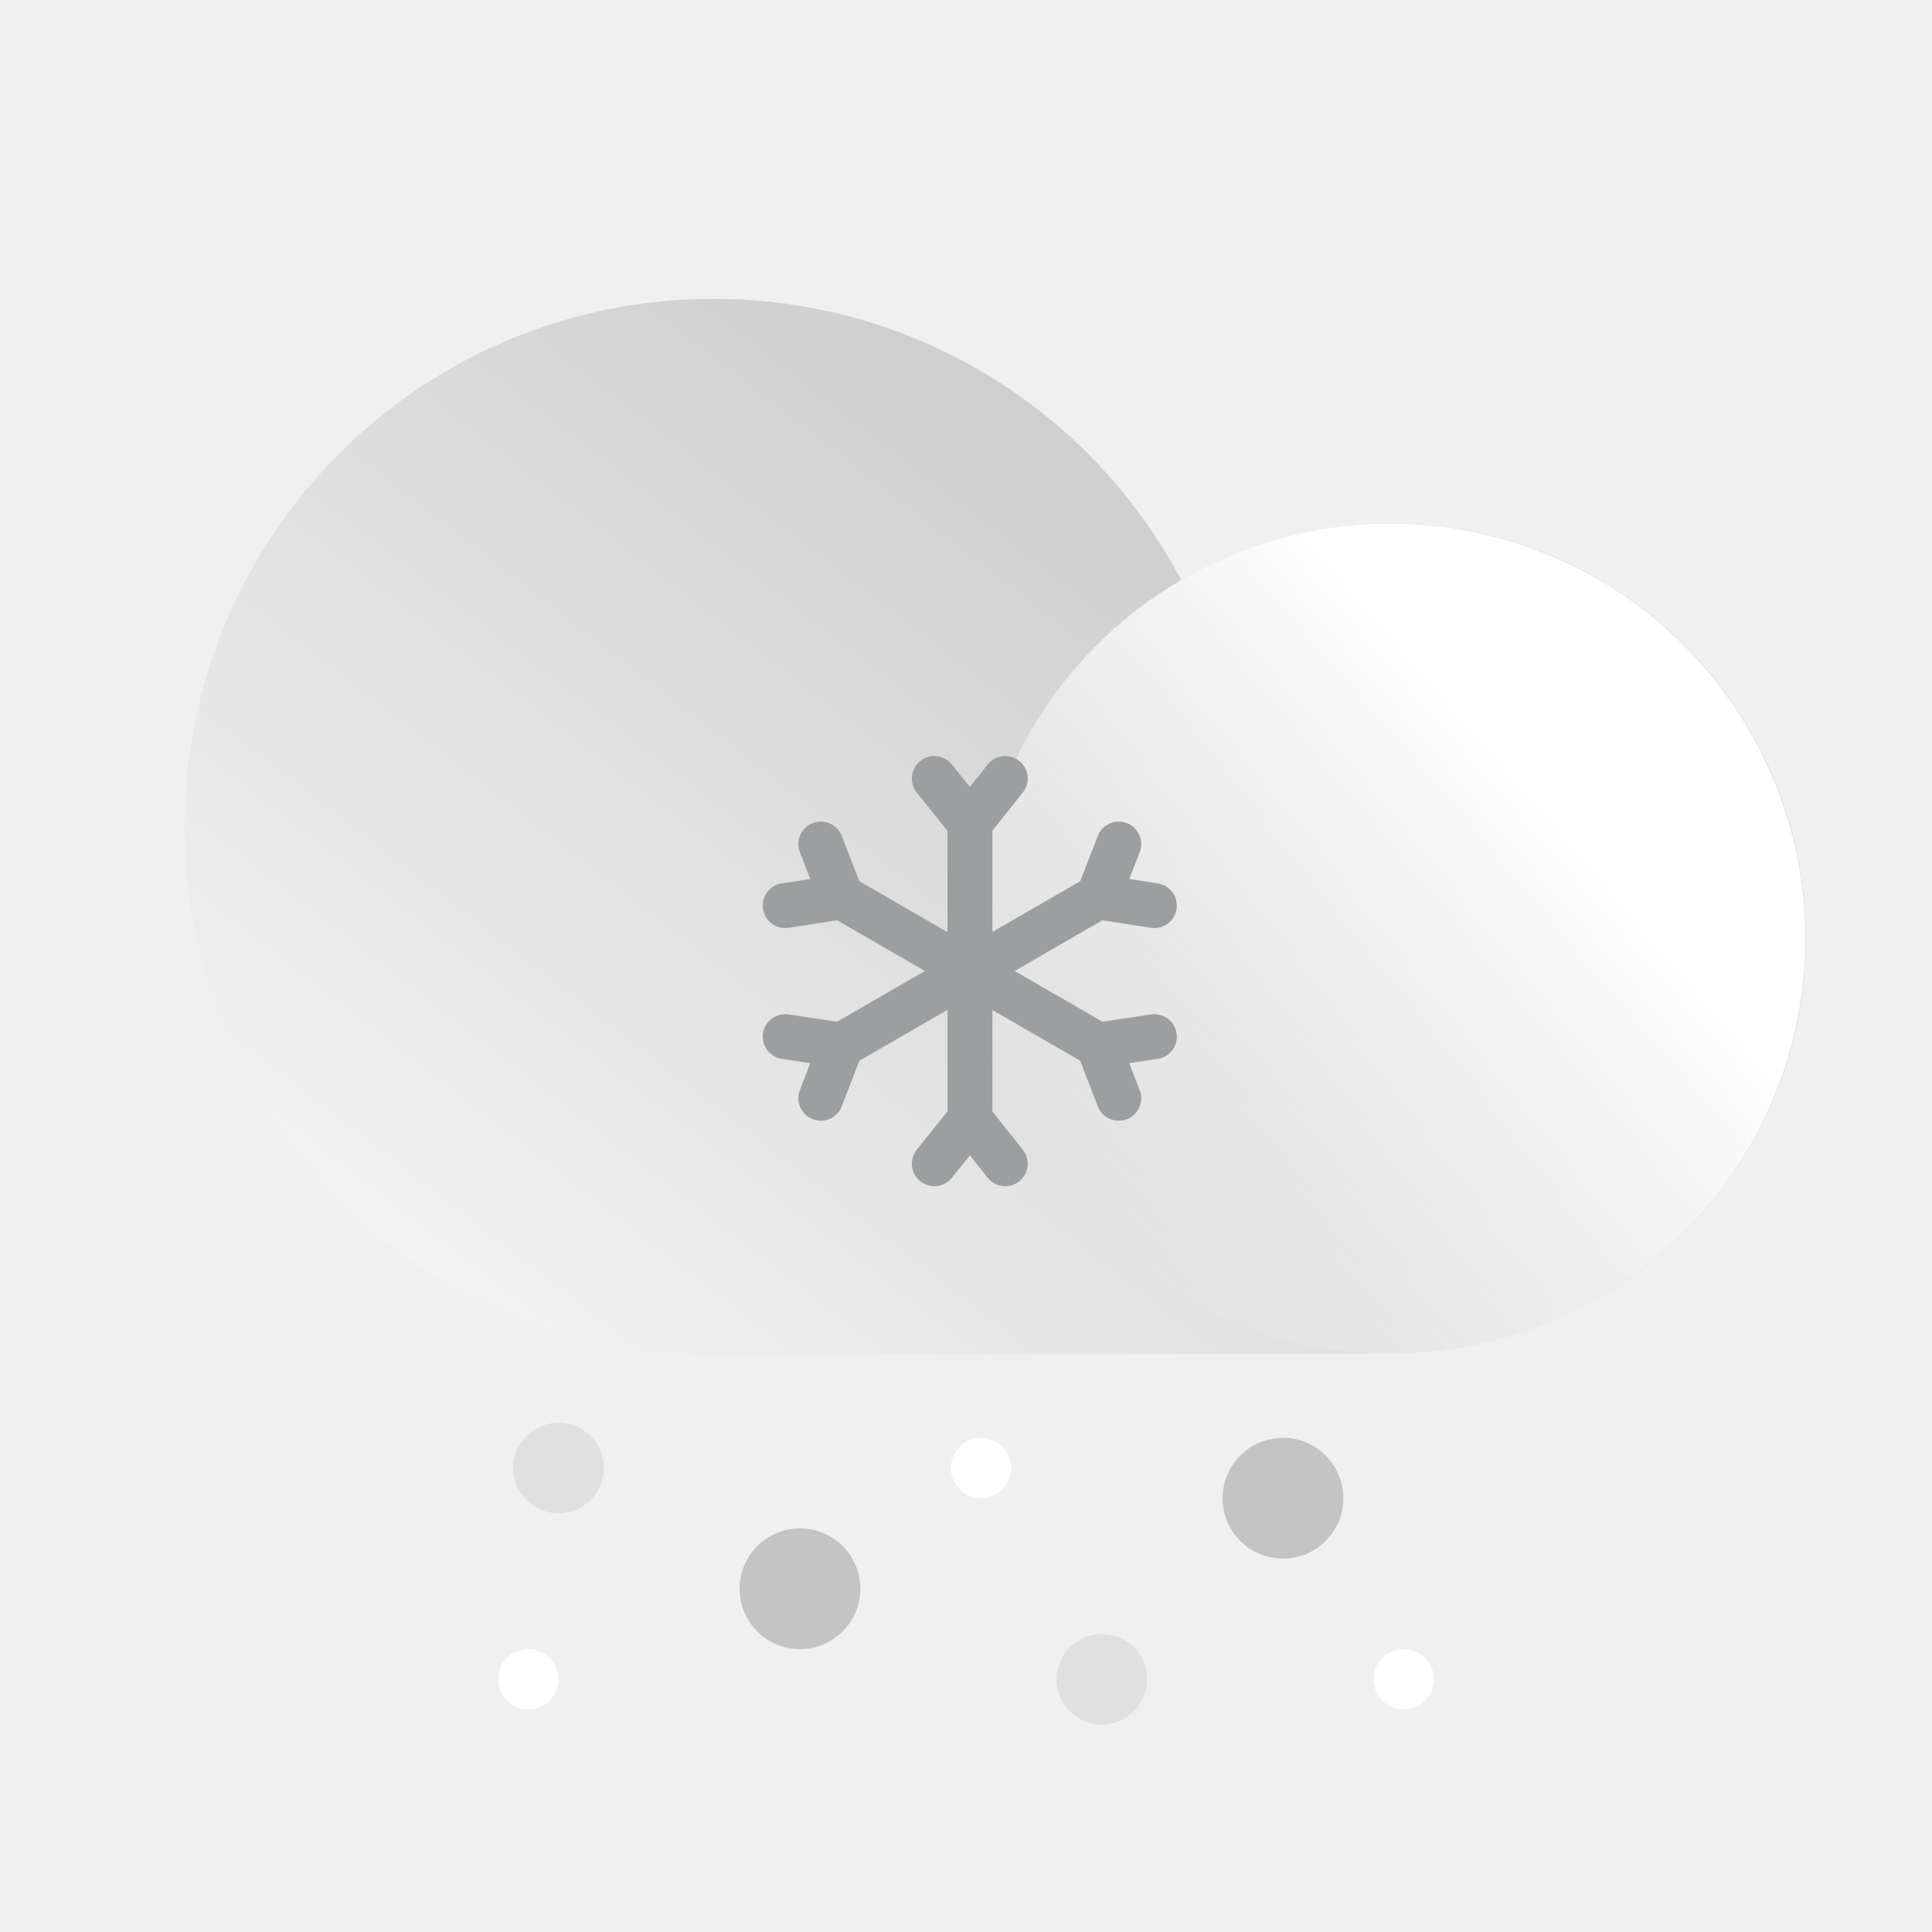
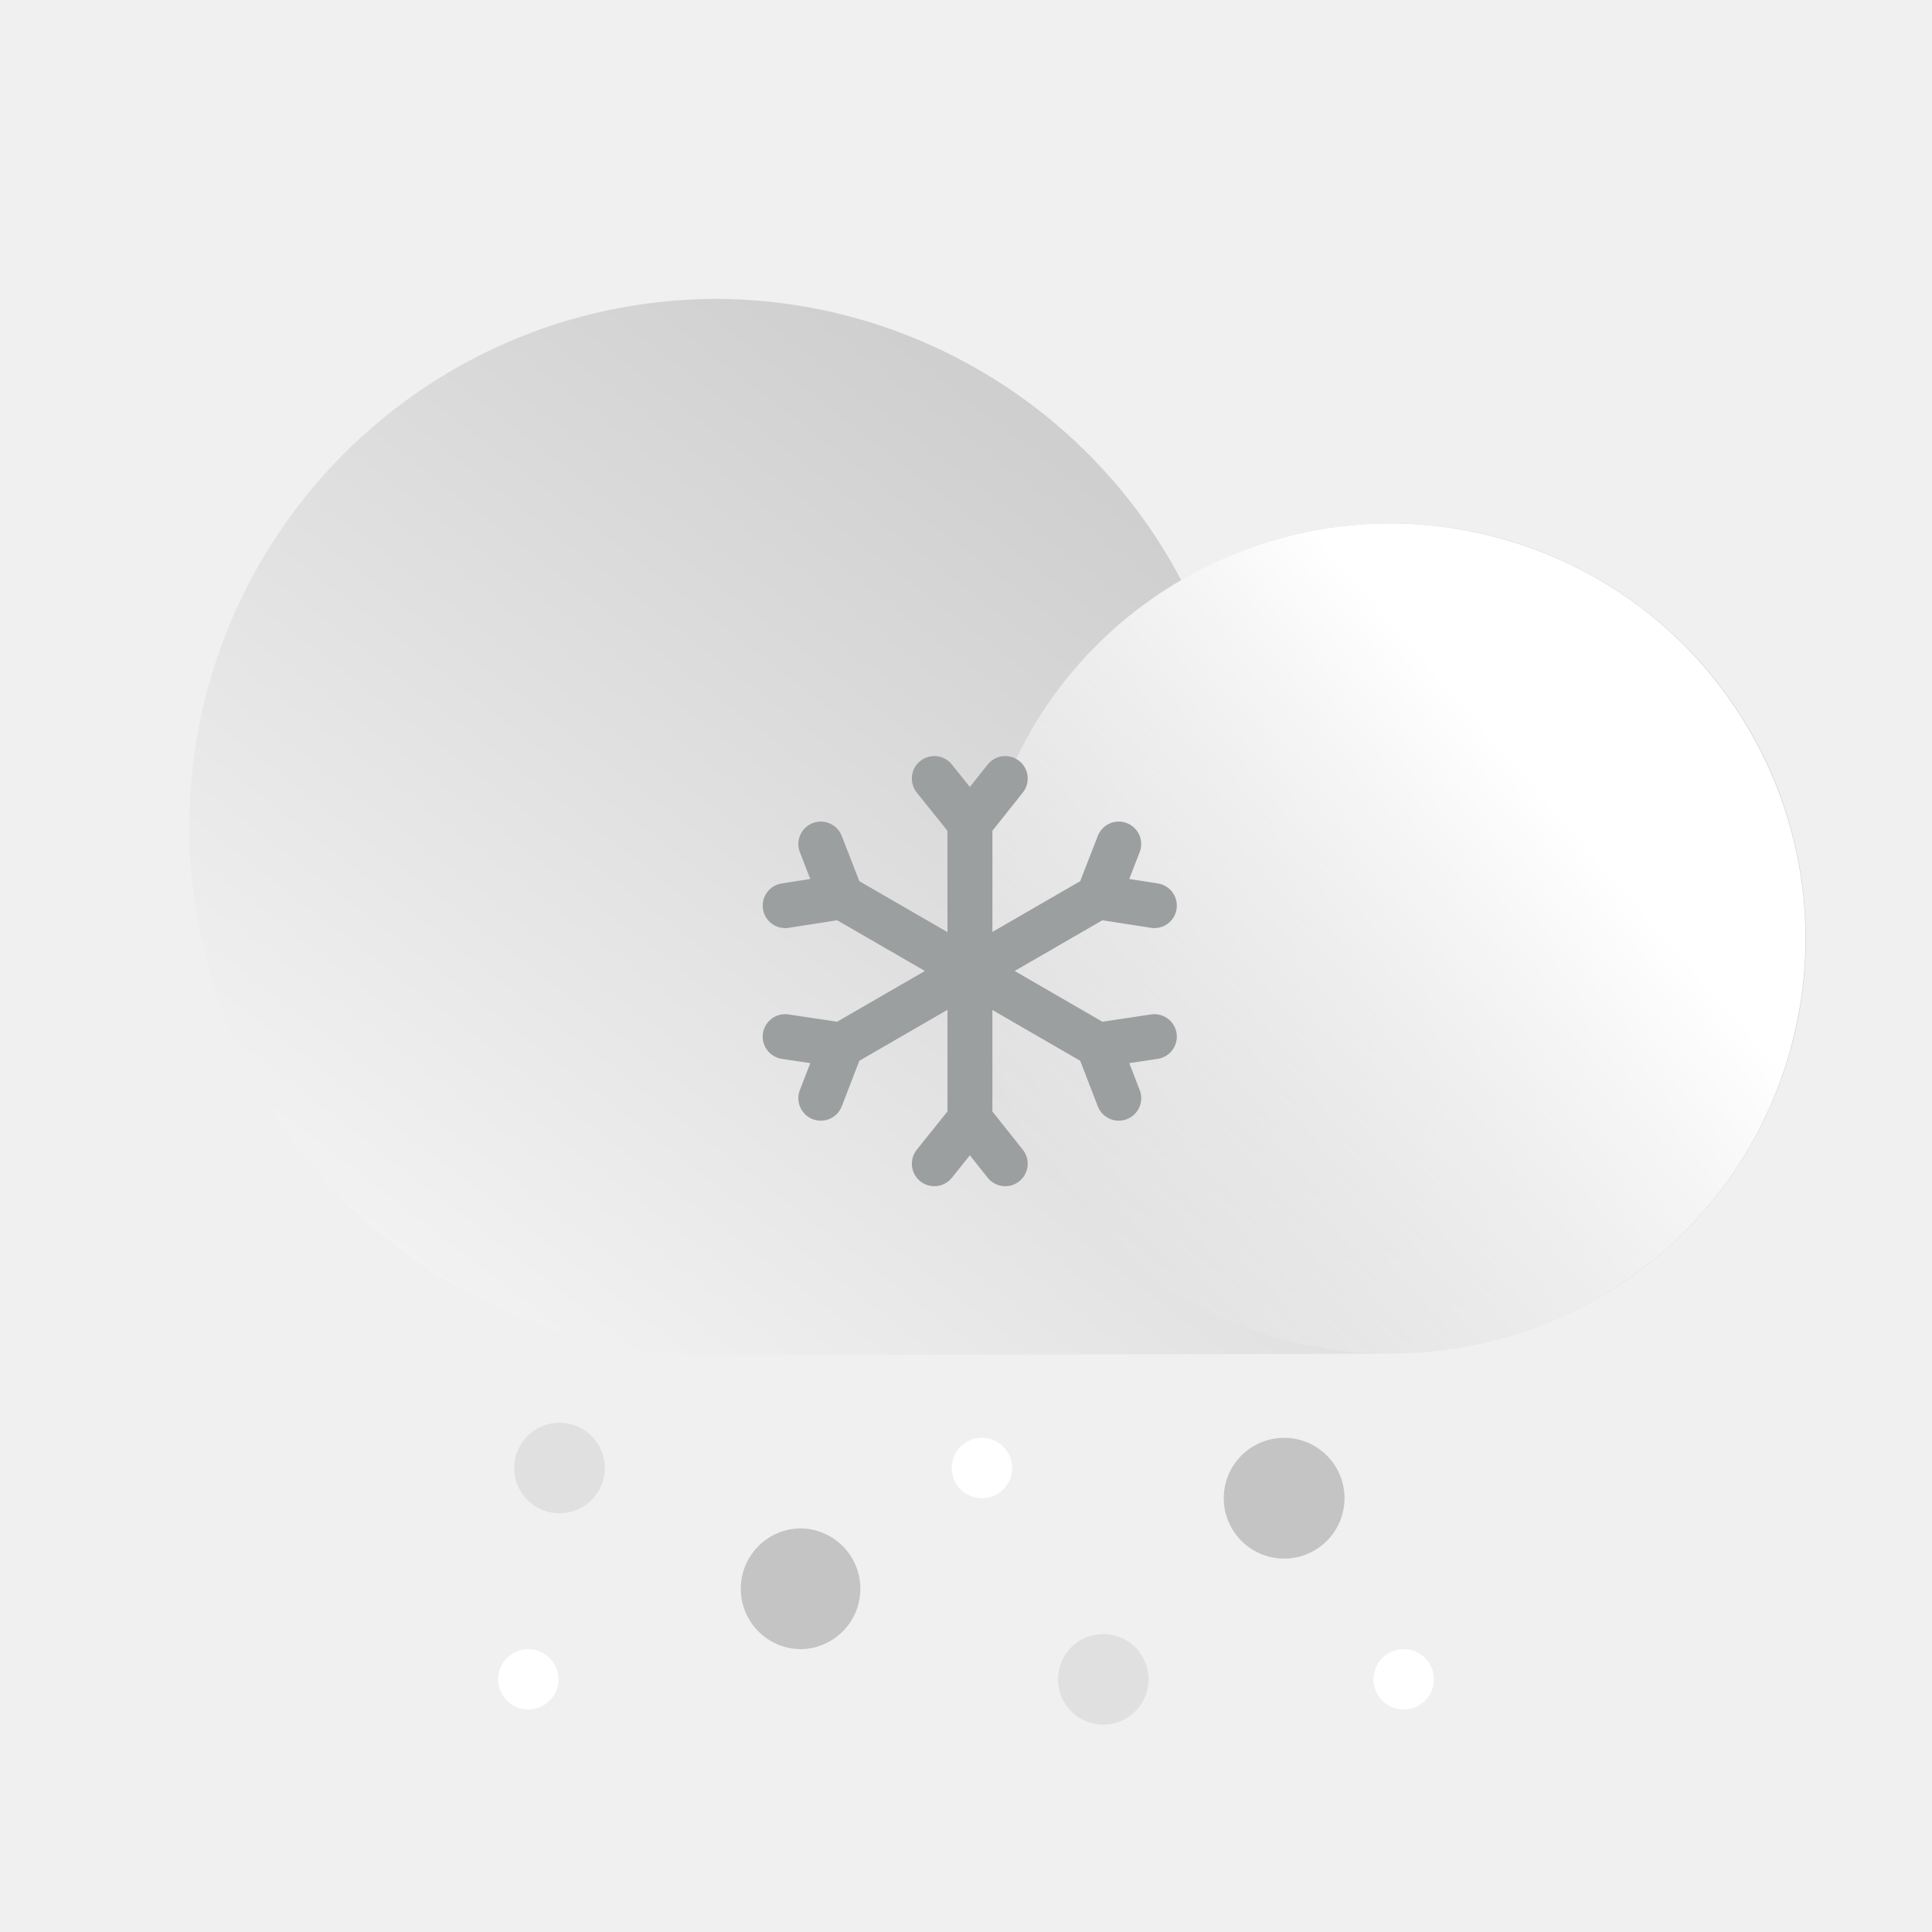
- <svg xmlns="http://www.w3.org/2000/svg" width="86" height="86" viewBox="0 0 86 86" fill="none">
-   <path d="M31.793 13.303C36.07 13.302 40.266 14.467 43.929 16.674C47.592 18.881 50.583 22.046 52.581 25.827C55.035 24.392 57.786 23.543 60.622 23.346C63.457 23.148 66.3 23.607 68.929 24.687C71.558 25.768 73.902 27.44 75.78 29.574C77.657 31.708 79.016 34.247 79.753 36.992C80.489 39.737 80.582 42.615 80.024 45.403C79.466 48.19 78.273 50.81 76.537 53.061C74.802 55.312 72.57 57.132 70.016 58.379C67.462 59.627 64.655 60.268 61.813 60.254L31.726 60.334C25.489 60.334 19.508 57.857 15.098 53.447C10.688 49.037 8.21 43.056 8.21 36.819C8.21 30.582 10.688 24.601 15.098 20.191C19.508 15.781 25.489 13.303 31.726 13.303H31.793Z" fill="url(#paint0_linear)" />
-   <path d="M79.681 46.755C82.427 36.927 76.686 26.734 66.858 23.988C57.03 21.242 46.837 26.983 44.091 36.811C41.345 46.639 47.086 56.832 56.914 59.578C66.742 62.324 76.935 56.583 79.681 46.755Z" fill="url(#paint1_linear)" />
-   <path d="M43.175 36.416V50.028" stroke="#9C9FA0" stroke-width="2" stroke-miterlimit="10" stroke-linecap="round" />
-   <path d="M44.747 34.655L43.175 36.631L41.589 34.655" stroke="#9C9FA0" stroke-width="2" stroke-miterlimit="10" stroke-linecap="round" />
-   <path d="M41.589 51.802L43.175 49.826L44.747 51.802" stroke="#9C9FA0" stroke-width="2" stroke-miterlimit="10" stroke-linecap="round" />
-   <path d="M49.06 39.815L37.276 46.628" stroke="#9C9FA0" stroke-width="2" stroke-miterlimit="10" stroke-linecap="round" />
-   <path d="M51.385 40.312L48.886 39.923L49.799 37.571" stroke="#9C9FA0" stroke-width="2" stroke-miterlimit="10" stroke-linecap="round" />
-   <path d="M34.951 46.144L37.45 46.521L36.537 48.886" stroke="#9C9FA0" stroke-width="2" stroke-miterlimit="10" stroke-linecap="round" />
-   <path d="M49.06 46.628L37.276 39.815" stroke="#9C9FA0" stroke-width="2" stroke-miterlimit="10" stroke-linecap="round" />
-   <path d="M49.799 48.886L48.886 46.521L51.385 46.144" stroke="#9C9FA0" stroke-width="2" stroke-miterlimit="10" stroke-linecap="round" />
-   <path d="M36.537 37.571L37.45 39.923L34.951 40.312" stroke="#9C9FA0" stroke-width="2" stroke-miterlimit="10" stroke-linecap="round" />
-   <path d="M35.609 73.409C37.094 73.409 38.297 72.206 38.297 70.722C38.297 69.237 37.094 68.034 35.609 68.034C34.125 68.034 32.922 69.237 32.922 70.722C32.922 72.206 34.125 73.409 35.609 73.409Z" fill="#C4C4C4" />
-   <path d="M49.047 76.768C50.16 76.768 51.062 75.866 51.062 74.753C51.062 73.64 50.16 72.737 49.047 72.737C47.934 72.737 47.031 73.64 47.031 74.753C47.031 75.866 47.934 76.768 49.047 76.768Z" fill="#E0E0E0" />
-   <path d="M24.859 67.362C25.973 67.362 26.875 66.46 26.875 65.347C26.875 64.233 25.973 63.331 24.859 63.331C23.746 63.331 22.844 64.233 22.844 65.347C22.844 66.46 23.746 67.362 24.859 67.362Z" fill="#E0E0E0" />
-   <path d="M43.672 66.69C44.414 66.69 45.016 66.089 45.016 65.347C45.016 64.604 44.414 64.003 43.672 64.003C42.93 64.003 42.328 64.604 42.328 65.347C42.328 66.089 42.93 66.69 43.672 66.69Z" fill="white" />
-   <path d="M62.484 76.097C63.227 76.097 63.828 75.495 63.828 74.753C63.828 74.011 63.227 73.409 62.484 73.409C61.742 73.409 61.141 74.011 61.141 74.753C61.141 75.495 61.742 76.097 62.484 76.097Z" fill="white" />
-   <path d="M23.516 76.097C24.258 76.097 24.859 75.495 24.859 74.753C24.859 74.011 24.258 73.409 23.516 73.409C22.773 73.409 22.172 74.011 22.172 74.753C22.172 75.495 22.773 76.097 23.516 76.097Z" fill="white" />
-   <path d="M57.109 69.378C58.594 69.378 59.797 68.175 59.797 66.69C59.797 65.206 58.594 64.003 57.109 64.003C55.625 64.003 54.422 65.206 54.422 66.69C54.422 68.175 55.625 69.378 57.109 69.378Z" fill="#C4C4C4" />
+ <svg xmlns="http://www.w3.org/2000/svg" width="86" height="86" fill="none">
+   <path d="M31.793 13.303a23.502 23.502 0 0120.788 12.524 18.477 18.477 0 119.232 34.427l-30.087.08a23.516 23.516 0 010-47.03h.067z" fill="url(#paint0_linear)" />
+   <path d="M79.681 46.755c2.746-9.828-2.995-20.021-12.823-22.767-9.828-2.746-20.021 2.995-22.767 12.823-2.746 9.828 2.995 20.021 12.823 22.767 9.828 2.746 20.021-2.995 22.767-12.823z" fill="url(#paint1_linear)" />
+   <path d="M43.175 36.416v13.612m1.572-15.373l-1.572 1.976-1.586-1.976m.001 17.147l1.585-1.976 1.572 1.976m4.313-11.987l-11.784 6.813m14.109-6.315l-2.5-.39.914-2.352M34.95 46.144l2.5.377-.913 2.365m12.523-2.258l-11.784-6.813M49.8 48.886l-.914-2.365 2.499-.377m-14.848-8.573l.913 2.352-2.5.39" stroke="#9C9FA0" stroke-width="2" stroke-miterlimit="10" stroke-linecap="round" />
+   <path d="M35.61 73.41a2.688 2.688 0 100-5.376 2.688 2.688 0 000 5.375z" fill="#C4C4C4" />
+   <path d="M49.047 76.768a2.016 2.016 0 100-4.03 2.016 2.016 0 000 4.03zM24.86 67.362a2.016 2.016 0 100-4.031 2.016 2.016 0 000 4.031z" fill="#E0E0E0" />
+   <path d="M43.672 66.69a1.344 1.344 0 100-2.687 1.344 1.344 0 000 2.687zm18.812 9.407a1.344 1.344 0 100-2.688 1.344 1.344 0 000 2.688zm-38.968 0a1.344 1.344 0 100-2.688 1.344 1.344 0 000 2.688z" fill="#fff" />
+   <path d="M57.11 69.378a2.688 2.688 0 100-5.375 2.688 2.688 0 000 5.375z" fill="#C4C4C4" />
  <defs>
    <linearGradient id="paint0_linear" x1="25.867" y1="62.337" x2="54.207" y2="25.639" gradientUnits="userSpaceOnUse">
      <stop stop-color="#F2F2F2" />
      <stop offset="1" stop-color="#CFCFCF" />
    </linearGradient>
    <linearGradient id="paint1_linear" x1="69.445" y1="35.203" x2="48.024" y2="53.844" gradientUnits="userSpaceOnUse">
-       <stop offset="0.02" stop-color="white" />
-       <stop offset="1" stop-color="white" stop-opacity="0" />
+       <stop offset=".02" stop-color="#fff" />
+       <stop offset="1" stop-color="#fff" stop-opacity="0" />
    </linearGradient>
  </defs>
</svg>
